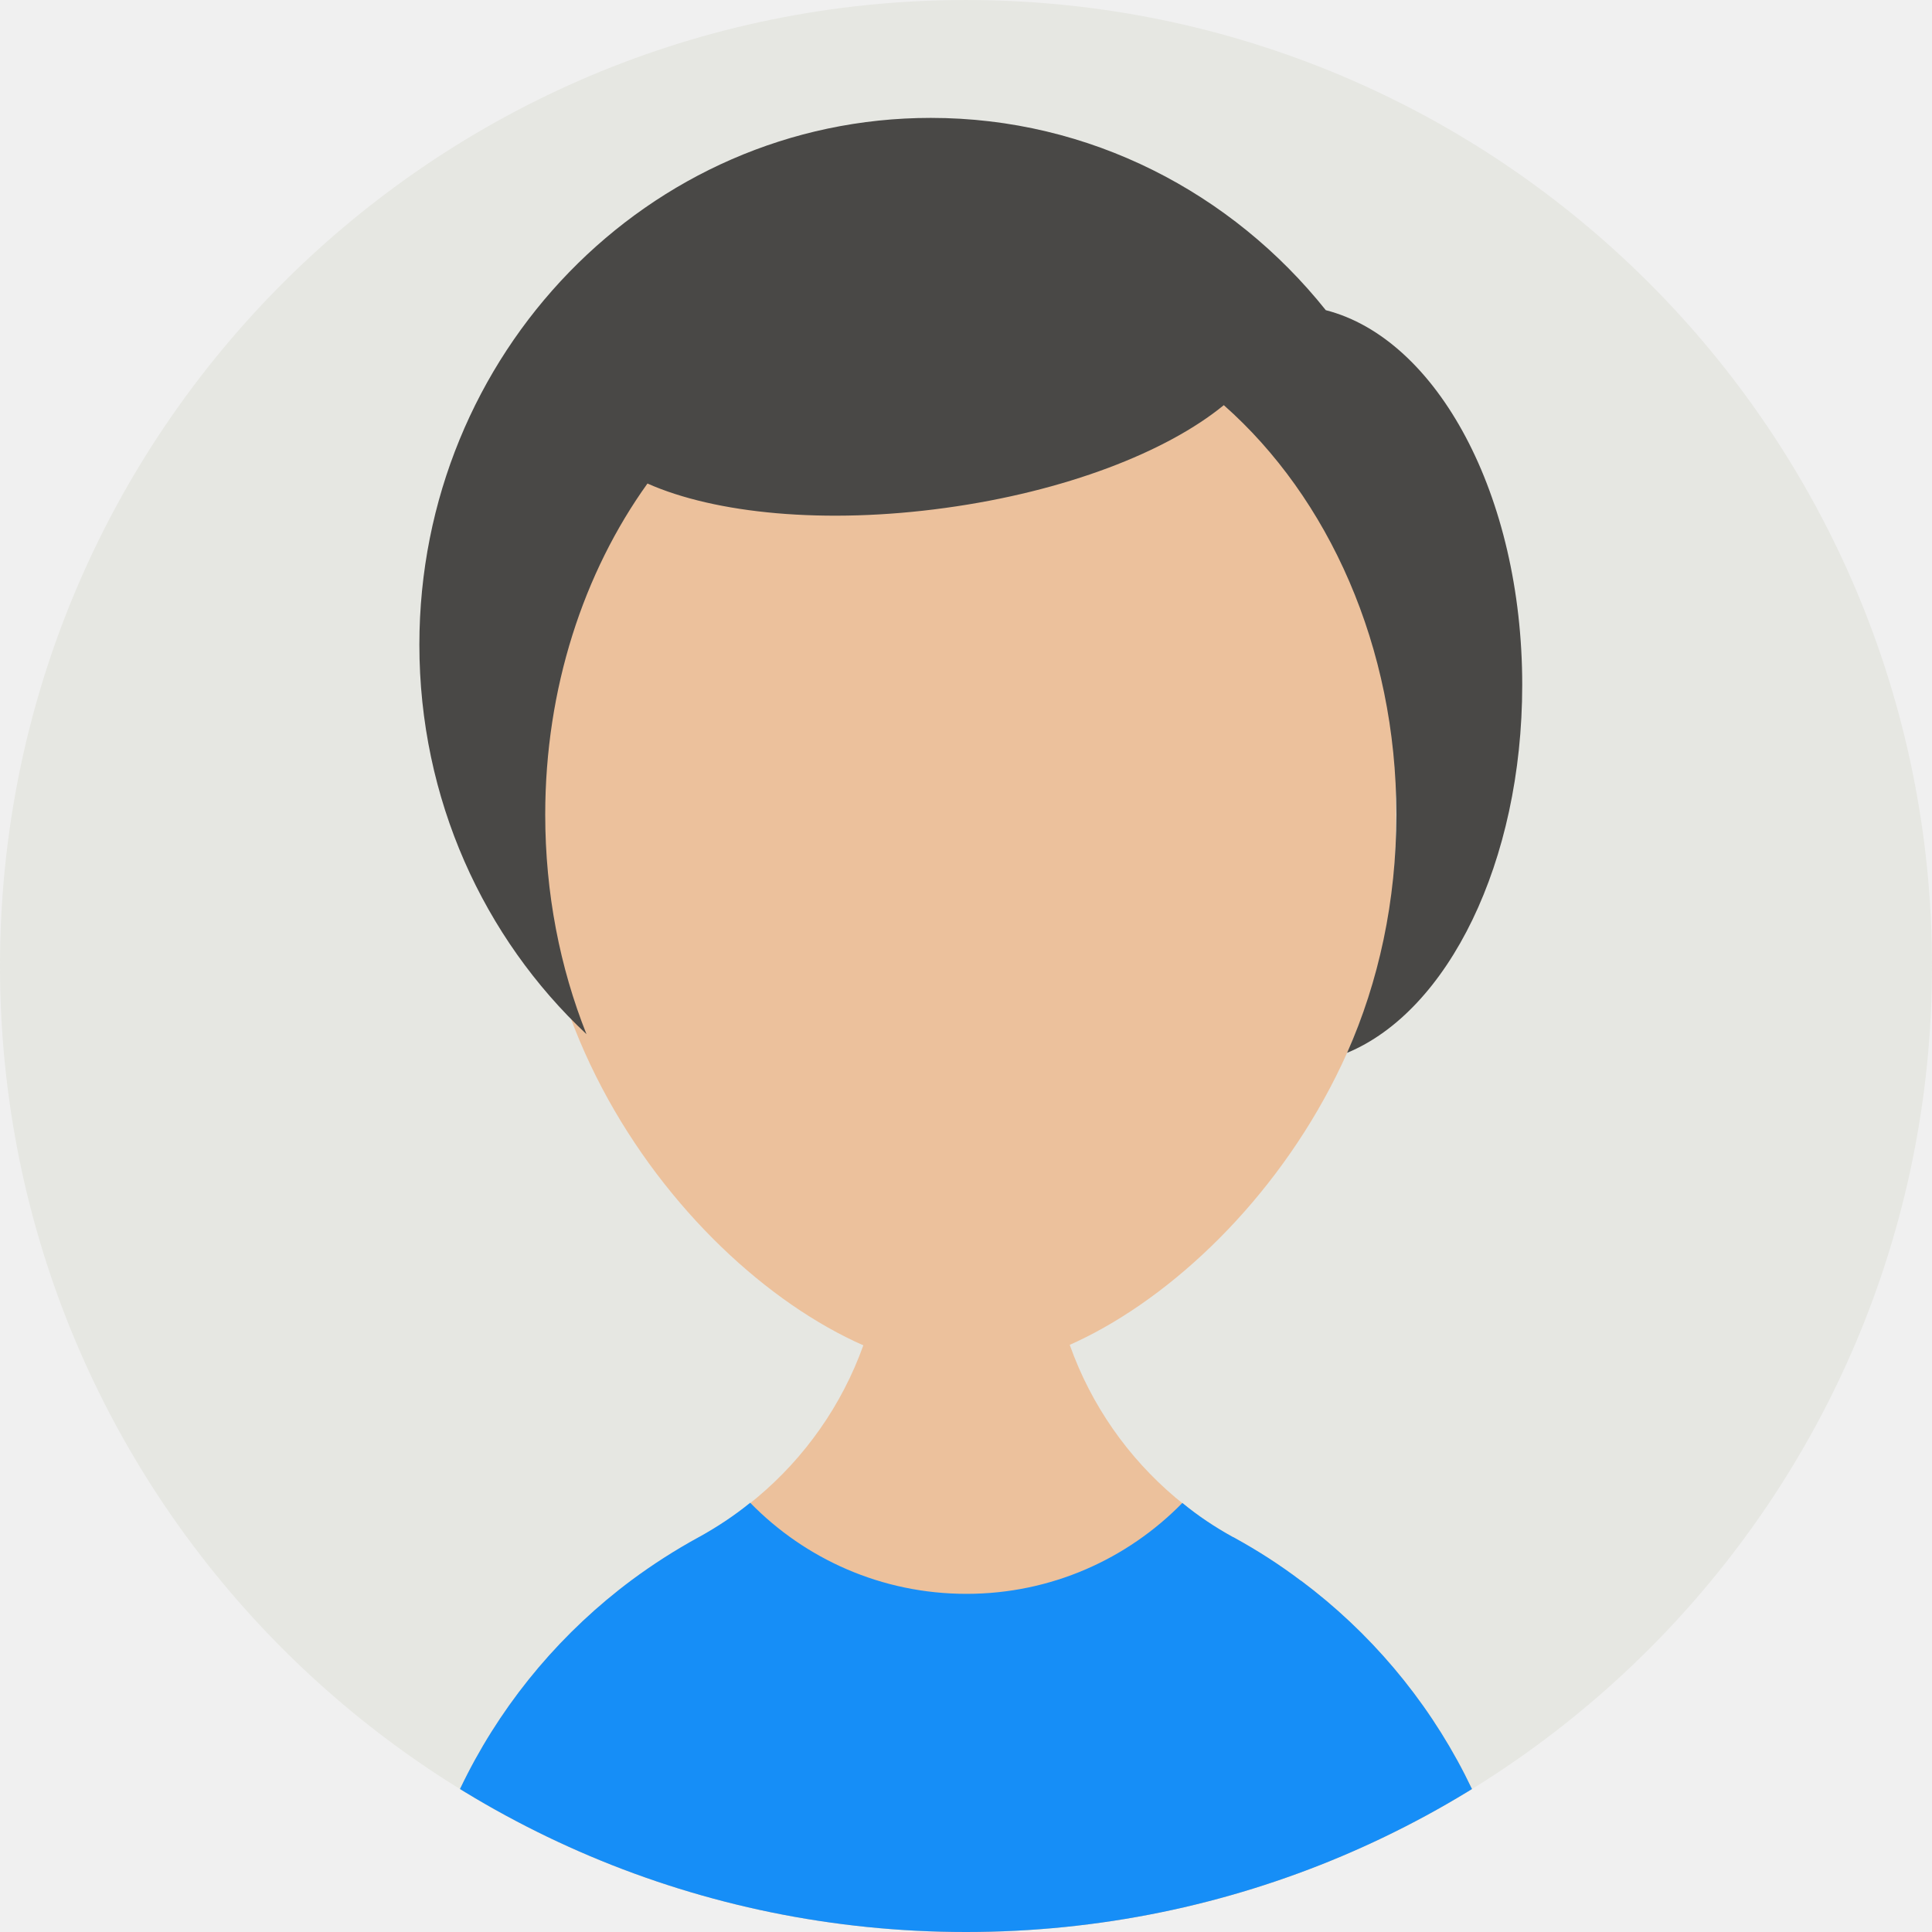
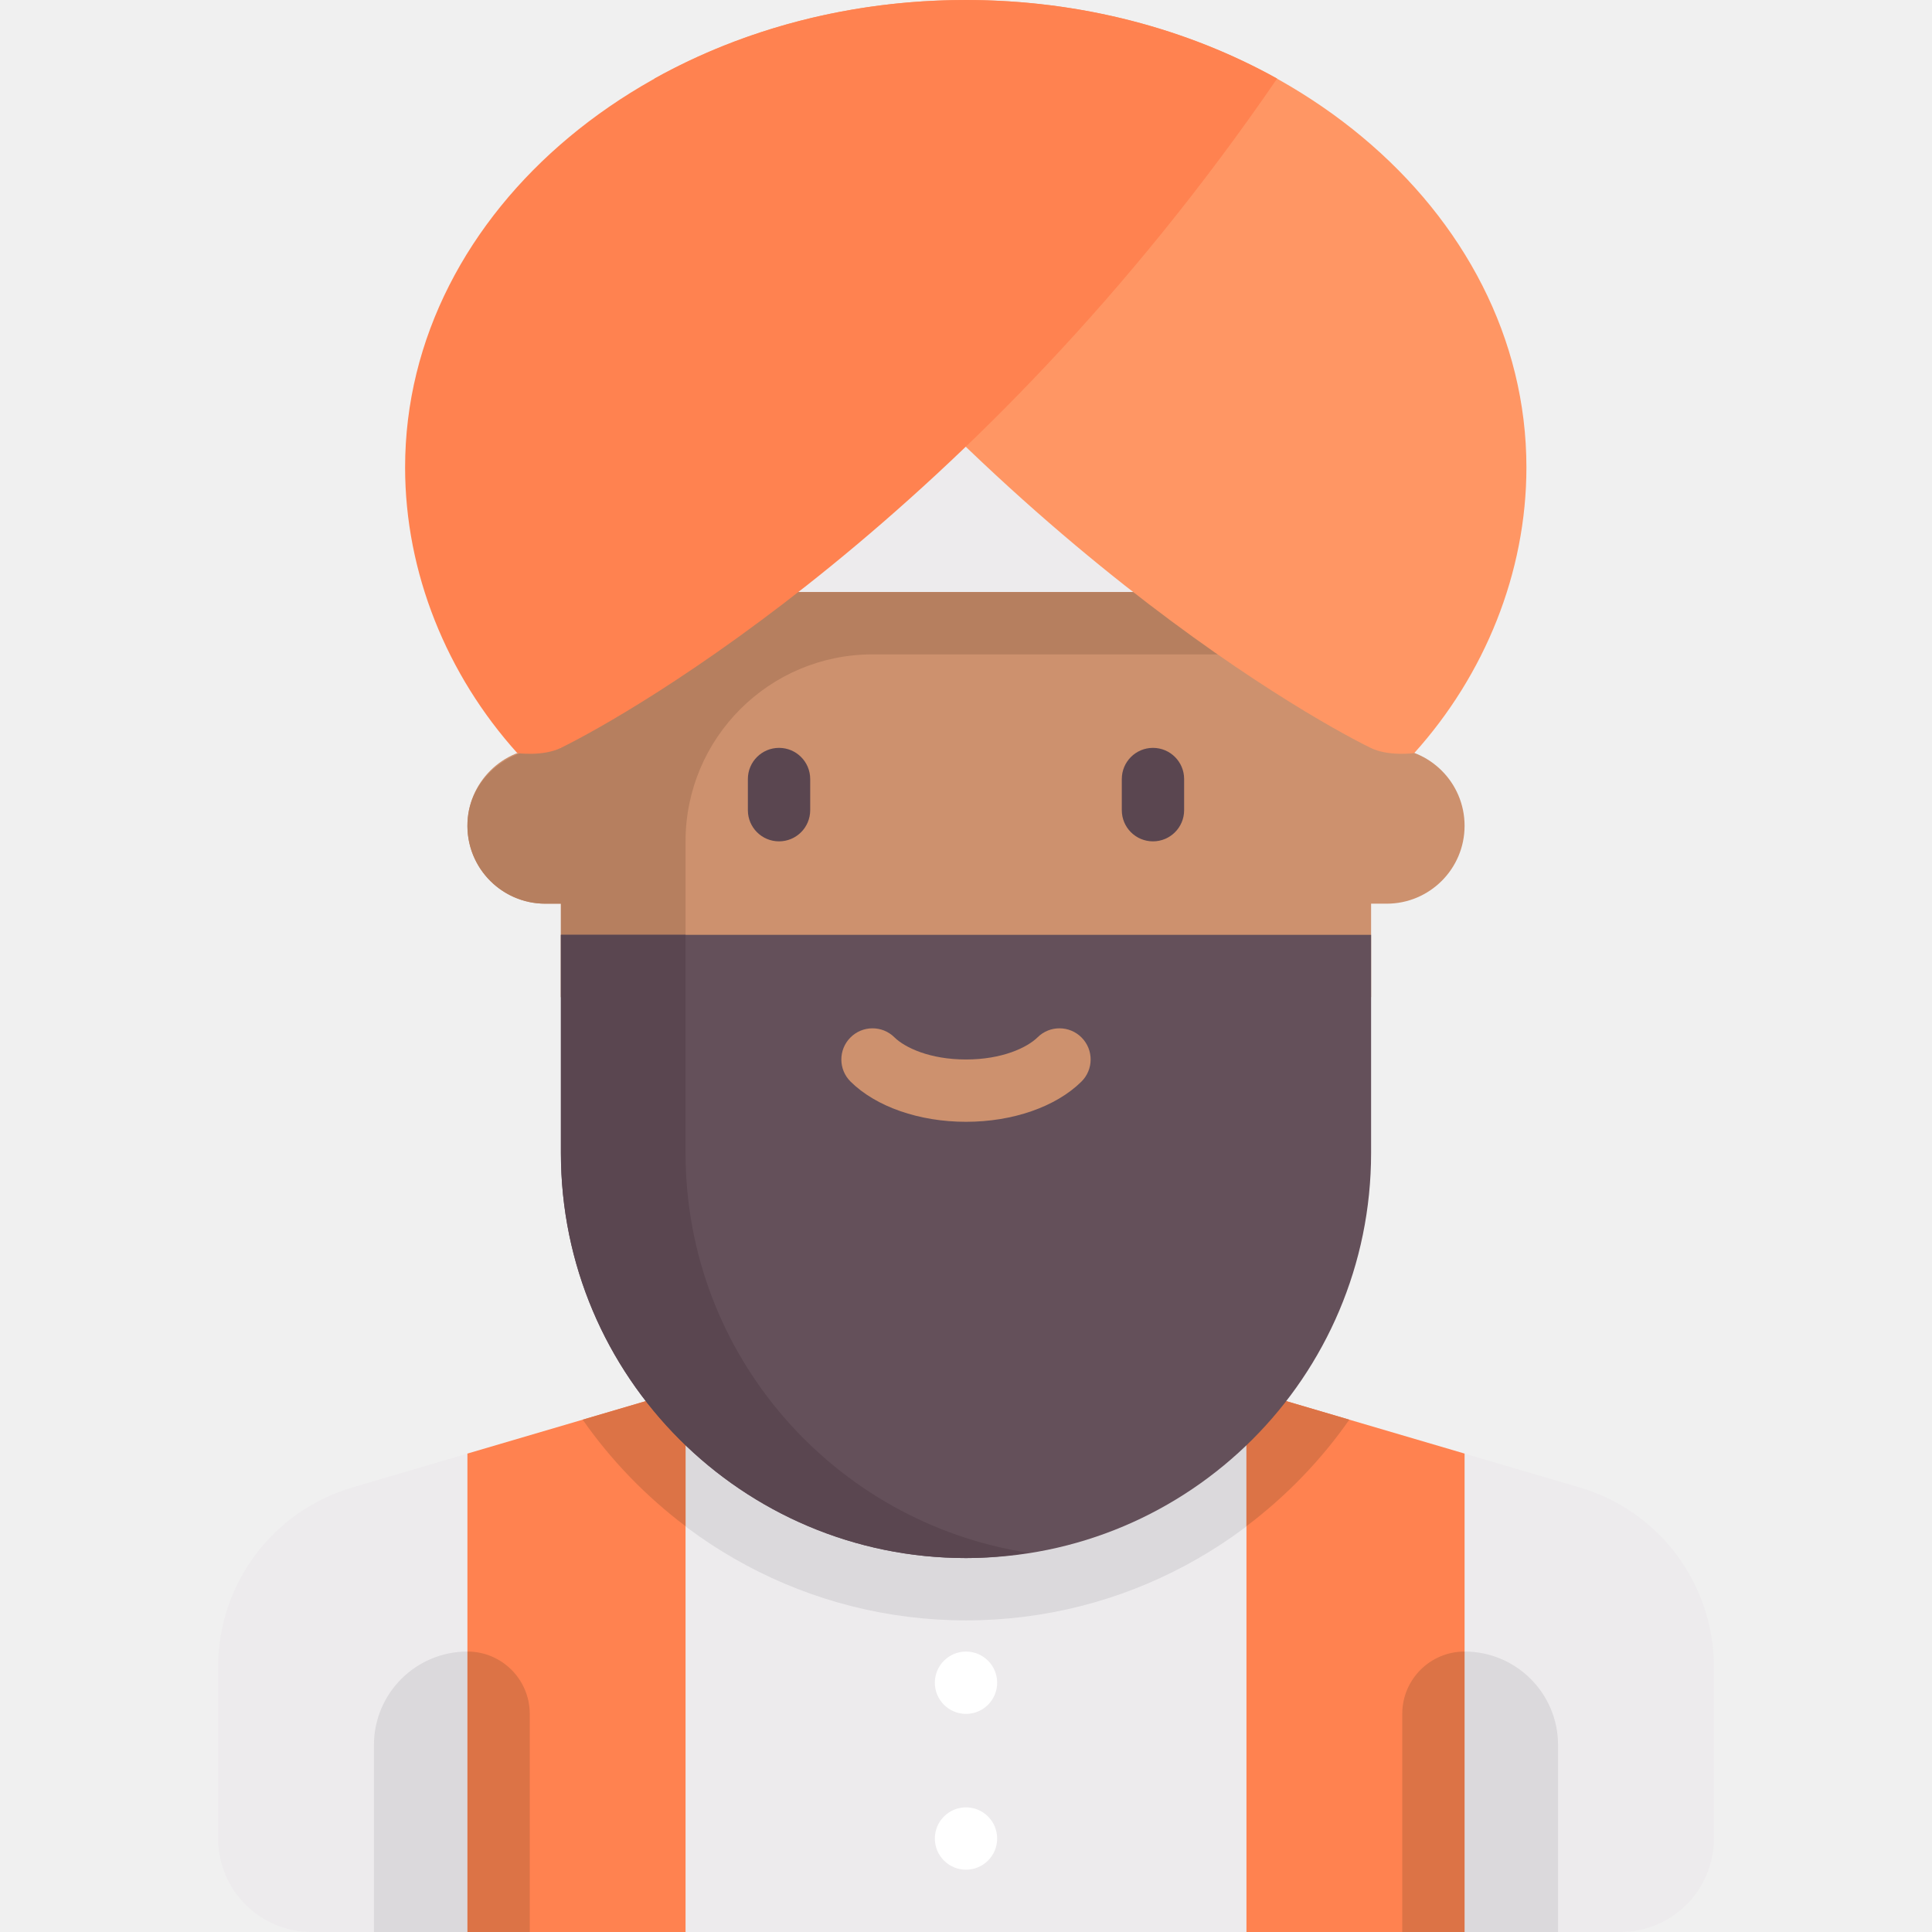
- <svg xmlns="http://www.w3.org/2000/svg" xmlns:xlink="http://www.w3.org/1999/xlink" version="1.1" id="Capa_1" x="0px" y="0px" viewBox="0 0 188.149 188.149" style="enable-background:new 0 0 188.149 188.149;" xml:space="preserve">
+ <svg xmlns="http://www.w3.org/2000/svg" version="1.1" id="Capa_1" x="0px" y="0px" viewBox="0 0 512 512" style="enable-background:new 0 0 512 512;" xml:space="preserve">
+   <path style="fill:#EDEBED;" d="M418.626,394.184l-104.82-30.829H198.195l-104.82,30.829c-21.087,6.202-35.568,25.555-35.568,47.535  v45.507c0,13.682,11.092,24.774,24.774,24.774h346.839c13.682,0,24.774-11.092,24.774-24.774v-45.507  C454.194,419.739,439.714,400.386,418.626,394.184z" />
+   <path style="fill:#DBD9DC;" d="M256,429.419c42.03,0,79.179-21.087,101.585-53.189l-43.779-12.876H198.195l-43.779,12.876  C176.822,408.333,213.971,429.419,256,429.419z" />
+   <polygon style="fill:#FF8250;" points="123.872,385.214 123.872,512 181.678,512 181.678,368.212 " />
+   <path style="fill:#DC7346;" d="M181.678,404.457v-36.245l-27.263,8.019C161.951,387.026,171.184,396.536,181.678,404.457z" />
+   <polygon style="fill:#FF8250;" points="388.129,385.214 388.129,512 330.323,512 330.323,368.212 " />
+   <path style="fill:#DC7346;" d="M357.585,376.231l-27.263-8.019v36.245C340.817,396.536,350.05,387.026,357.585,376.231z" />
+   <rect x="148.65" y="107.36" style="fill:#EDEBED;" width="214.71" height="49.548" />
+   <path style="fill:#CD916E;" d="M367.484,198.194h-4.129v-41.29h-214.71v41.29h-4.129c-11.402,0-20.645,9.243-20.645,20.645  c0,11.402,9.243,20.645,20.645,20.645h4.129v24.774h214.71v-24.774h4.129c11.402,0,20.645-9.243,20.645-20.645  C388.129,207.436,378.886,198.194,367.484,198.194z" />
+   <path style="fill:#B67F5F;" d="M363.355,156.903h-214.71v41.29h-2.951c-10.799,0-20.64,7.77-21.716,18.515  c-1.238,12.358,8.434,22.775,20.538,22.775h4.129v24.774h33.032v-41.29c0-27.365,22.184-49.548,49.548-49.548h132.129v-16.516  H363.355z" />
+   <path style="fill:#64505A;" d="M256,412.903L256,412.903c-59.291,0-107.355-48.064-107.355-107.355v-57.807h214.71v57.807  C363.355,364.839,315.29,412.903,256,412.903z" />
  <g>
-     <g>
-       <defs>
-         <circle id="SVGID_1_" cx="94.074" cy="94.075" r="94.074" />
-       </defs>
-       <use xlink:href="#SVGID_1_" style="overflow:visible;fill:#E6E7E2;" />
-       <clipPath id="SVGID_2_">
-         <use xlink:href="#SVGID_1_" style="overflow:visible;" />
-       </clipPath>
-       <path style="clip-path:url(#SVGID_2_);fill:#ECC19C;" d="M126.708,153.946h-0.02c-2.041-1.545-4.178-2.919-6.429-4.159    c-0.058-0.038-0.115-0.076-0.191-0.095c-10.646-5.876-17.857-17.209-17.857-30.239l-16.121-0.077    c0,13.069-7.269,24.459-18.01,30.315c0,0-0.019,0-0.038,0.019c-2.271,1.24-4.445,2.633-6.506,4.159    c-13.355,9.94-21.997,25.832-21.997,43.766h109.07C148.61,179.74,140.006,163.885,126.708,153.946z" />
-       <path style="clip-path:url(#SVGID_2_);fill:#168EF7;" d="M148.609,197.629H39.538c0-17.934,8.642-33.826,21.997-43.766    c2.061-1.526,4.235-2.919,6.505-4.159c0.02-0.019,0.039-0.019,0.039-0.019c1.755-0.973,3.434-2.08,4.979-3.339    c5.342,5.476,12.802,8.872,21.063,8.872c8.242,0,15.683-3.396,21.024-8.853c1.526,1.259,3.187,2.366,4.922,3.32    c0.076,0.019,0.134,0.057,0.191,0.095c2.251,1.24,4.388,2.614,6.429,4.159h0.02C140.005,163.879,148.609,179.733,148.609,197.629z    " />
-       <path style="clip-path:url(#SVGID_2_);fill:#ECC19C;" d="M52.217,38.091v42.836c0,28.976,25.437,52.465,41.858,52.465    c16.419,0,41.858-23.489,41.858-52.465V38.091H52.217z" />
-       <path style="clip-path:url(#SVGID_2_);fill:#494846;" d="M129.114,30.207c-9.123-11.423-22.972-18.726-38.463-18.726    c-27.521,0-49.81,22.972-49.81,51.301c0,15.036,6.267,28.556,16.274,37.932c-2.578-6.47-4.018-13.722-4.018-21.38    c0-12.307,3.74-23.578,9.957-32.246c6.596,2.932,17.286,3.993,29.011,2.376c11.625-1.592,21.531-5.433,27.116-10.007    c10.185,8.996,16.806,23.502,16.806,39.877c0,8.39-1.719,16.275-4.802,23.199c9.83-4.069,17.058-18.574,17.058-35.835    C148.243,48.225,139.954,32.987,129.114,30.207z" />
-     </g>
+     <path style="fill:#5A4650;" d="M206.452,222.968c-4.565,0-8.258-3.698-8.258-8.258v-8.258c0-4.56,3.694-8.258,8.258-8.258   s8.258,3.698,8.258,8.258v8.258C214.711,219.27,211.017,222.968,206.452,222.968z" />
+     <path style="fill:#5A4650;" d="M305.548,222.968c-4.565,0-8.258-3.698-8.258-8.258v-8.258c0-4.56,3.694-8.258,8.258-8.258   c4.565,0,8.258,3.698,8.258,8.258v8.258C313.806,219.27,310.113,222.968,305.548,222.968z" />
  </g>
+   <path style="fill:#CD916E;" d="M256,297.29c-12.387,0-23.823-3.976-30.573-10.637c-3.25-3.202-3.282-8.431-0.081-11.677  c3.202-3.25,8.444-3.282,11.677-0.081c2.75,2.714,9.371,5.879,18.976,5.879c9.605,0,16.226-3.165,18.976-5.879  c3.234-3.202,8.476-3.169,11.677,0.081c3.202,3.246,3.169,8.476-0.081,11.677C279.823,293.315,268.387,297.29,256,297.29z" />
+   <path style="fill:#FF9664;" d="M363.227,198.194c-17.903-8.769-109.951-60.824-189.807-177.371C197.019,7.684,225.361,0,255.872,0  c82.094,0,148.645,55.459,148.645,123.871c0,27.893-11.063,55.002-29.731,75.707C374.785,199.578,367.987,200.525,363.227,198.194z" />
+   <path style="fill:#FF8250;" d="M148.646,198.194c17.903-8.769,109.951-60.824,189.807-177.371C314.854,7.684,286.511,0,256,0  c-82.094,0-148.645,55.459-148.645,123.871c0,27.893,11.063,55.002,29.731,75.707C137.087,199.578,143.885,200.525,148.646,198.194z  " />
+   <path style="fill:#5A4650;" d="M181.678,305.548v-57.806h-33.032v57.806c0,59.29,48.065,107.355,107.355,107.355  c5.632,0,11.118-0.564,16.516-1.4C221.089,403.541,181.678,359.207,181.678,305.548z" />
+   <g>
+     <circle style="fill:#FFFFFF;" cx="256" cy="445.94" r="8.258" />
+     <circle style="fill:#FFFFFF;" cx="256" cy="487.23" r="8.258" />
+   </g>
+   <path style="fill:#DBD9DC;" d="M123.872,437.677L123.872,437.677V512H99.098v-49.548C99.098,448.769,110.19,437.677,123.872,437.677  z" />
+   <path style="fill:#DC7346;" d="M123.872,512h16.516v-57.806c0-9.122-7.395-16.516-16.516-16.516l0,0  C123.872,437.678,123.872,512,123.872,512z" />
+   <path style="fill:#DBD9DC;" d="M388.129,437.677L388.129,437.677V512h24.774v-49.548  C412.904,448.769,401.811,437.677,388.129,437.677z" />
+   <path style="fill:#DC7346;" d="M388.129,512h-16.516v-57.806c0-9.122,7.395-16.516,16.516-16.516l0,0V512z" />
  <g>
</g>
  <g>
</g>
  <g>
</g>
  <g>
</g>
  <g>
</g>
  <g>
</g>
  <g>
</g>
  <g>
</g>
  <g>
</g>
  <g>
</g>
  <g>
</g>
  <g>
</g>
  <g>
</g>
  <g>
</g>
  <g>
</g>
</svg>
